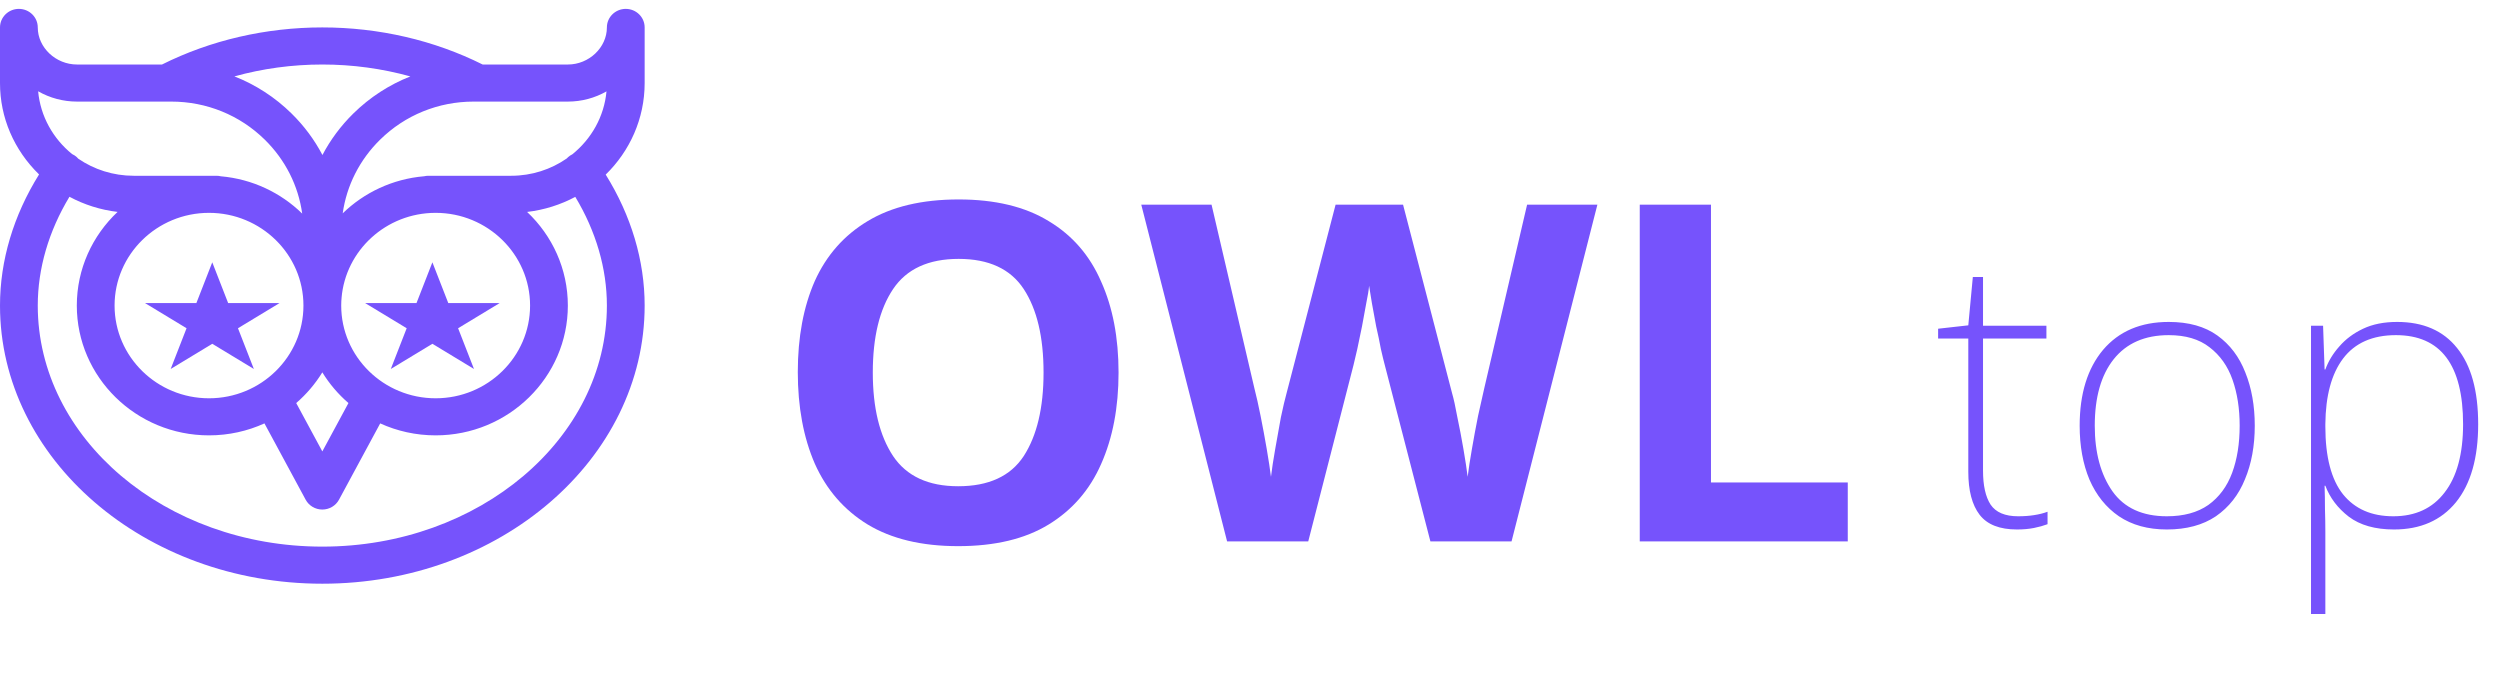
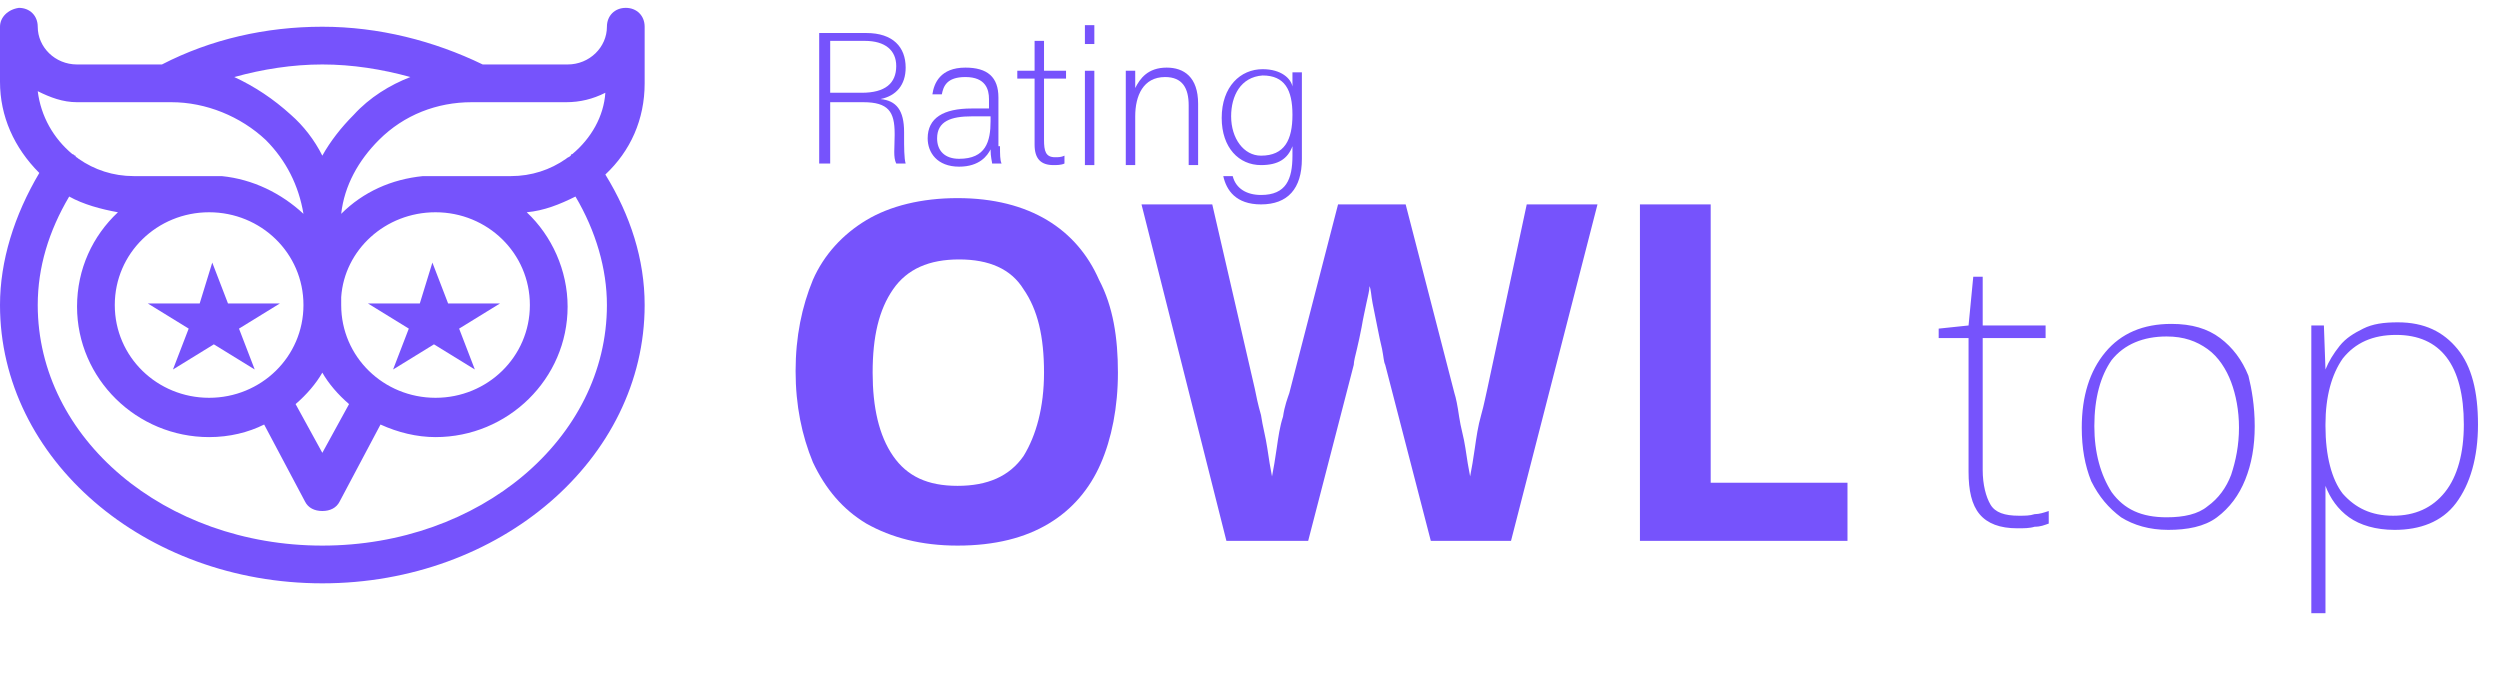
- <svg xmlns="http://www.w3.org/2000/svg" width="159" height="44" viewBox="0 0 159 44" fill="none">
-   <path d="M71.14 23.695C71.14 25.915 70.77 27.855 70.03 29.515C69.31 31.155 68.2 32.435 66.7 33.355C65.2 34.275 63.28 34.735 60.94 34.735C58.62 34.735 56.7 34.275 55.18 33.355C53.68 32.435 52.56 31.145 51.82 29.485C51.1 27.825 50.74 25.885 50.74 23.665C50.74 21.445 51.1 19.515 51.82 17.875C52.56 16.235 53.68 14.965 55.18 14.065C56.7 13.145 58.63 12.685 60.97 12.685C63.29 12.685 65.2 13.145 66.7 14.065C68.2 14.965 69.31 16.245 70.03 17.905C70.77 19.545 71.14 21.475 71.14 23.695ZM55.51 23.695C55.51 25.935 55.94 27.705 56.8 29.005C57.66 30.285 59.04 30.925 60.94 30.925C62.88 30.925 64.27 30.285 65.11 29.005C65.95 27.705 66.37 25.935 66.37 23.695C66.37 21.435 65.95 19.665 65.11 18.385C64.27 17.105 62.89 16.465 60.97 16.465C59.05 16.465 57.66 17.105 56.8 18.385C55.94 19.665 55.51 21.435 55.51 23.695ZM101.594 13.015L96.134 34.435H90.974L88.064 23.185C88.004 22.965 87.924 22.635 87.824 22.195C87.744 21.755 87.644 21.275 87.524 20.755C87.424 20.235 87.334 19.745 87.254 19.285C87.174 18.805 87.114 18.435 87.074 18.175C87.054 18.435 86.994 18.805 86.894 19.285C86.814 19.745 86.724 20.235 86.624 20.755C86.524 21.255 86.424 21.735 86.324 22.195C86.224 22.635 86.144 22.975 86.084 23.215L83.204 34.435H78.044L72.584 13.015H77.054L79.784 24.715C79.904 25.175 80.034 25.755 80.174 26.455C80.314 27.155 80.444 27.855 80.564 28.555C80.684 29.255 80.774 29.845 80.834 30.325C80.894 29.825 80.984 29.235 81.104 28.555C81.224 27.855 81.344 27.185 81.464 26.545C81.604 25.885 81.724 25.375 81.824 25.015L84.944 13.015H89.234L92.354 25.015C92.454 25.355 92.564 25.855 92.684 26.515C92.824 27.175 92.954 27.855 93.074 28.555C93.194 29.255 93.284 29.845 93.344 30.325C93.404 29.825 93.494 29.235 93.614 28.555C93.734 27.855 93.864 27.155 94.004 26.455C94.164 25.755 94.294 25.175 94.394 24.715L97.124 13.015H101.594ZM104.288 34.435V13.015H108.818V30.685H117.518V34.435H104.288Z" fill="#7653FC" />
-   <path d="M128.352 32.835C128.72 32.835 129.056 32.811 129.36 32.763C129.68 32.715 129.968 32.643 130.224 32.547V33.339C129.968 33.435 129.68 33.515 129.36 33.579C129.04 33.643 128.68 33.675 128.28 33.675C127.176 33.675 126.384 33.363 125.904 32.739C125.424 32.115 125.184 31.203 125.184 30.003V21.531H123.264V20.907L125.184 20.691L125.472 17.619H126.12V20.715H130.152V21.531H126.12V29.931C126.12 30.875 126.28 31.595 126.6 32.091C126.936 32.587 127.52 32.835 128.352 32.835ZM143.403 27.075C143.403 28.355 143.195 29.491 142.779 30.483C142.379 31.475 141.763 32.259 140.931 32.835C140.099 33.395 139.059 33.675 137.811 33.675C136.611 33.675 135.595 33.395 134.763 32.835C133.947 32.275 133.323 31.499 132.891 30.507C132.475 29.515 132.267 28.371 132.267 27.075C132.267 25.043 132.763 23.435 133.755 22.251C134.763 21.067 136.155 20.475 137.931 20.475C139.195 20.475 140.227 20.763 141.027 21.339C141.827 21.915 142.419 22.699 142.803 23.691C143.203 24.683 143.403 25.811 143.403 27.075ZM133.227 27.075C133.227 28.787 133.603 30.179 134.355 31.251C135.107 32.307 136.259 32.835 137.811 32.835C138.883 32.835 139.763 32.595 140.451 32.115C141.139 31.619 141.643 30.939 141.963 30.075C142.283 29.211 142.443 28.211 142.443 27.075C142.443 25.987 142.291 25.011 141.987 24.147C141.683 23.283 141.195 22.595 140.523 22.083C139.867 21.571 139.003 21.315 137.931 21.315C136.411 21.315 135.243 21.827 134.427 22.851C133.627 23.859 133.227 25.267 133.227 27.075ZM152.452 20.475C154.116 20.475 155.388 21.027 156.268 22.131C157.164 23.235 157.612 24.851 157.612 26.979C157.612 29.123 157.14 30.779 156.196 31.947C155.252 33.099 153.94 33.675 152.26 33.675C151.06 33.675 150.1 33.403 149.38 32.859C148.676 32.315 148.18 31.659 147.892 30.891H147.844C147.86 31.371 147.868 31.867 147.868 32.379C147.884 32.875 147.892 33.355 147.892 33.819V39.051H146.98V20.715H147.748L147.844 23.499H147.892C148.084 22.971 148.38 22.483 148.78 22.035C149.18 21.571 149.684 21.195 150.292 20.907C150.9 20.619 151.62 20.475 152.452 20.475ZM152.38 21.315C150.892 21.315 149.772 21.811 149.02 22.803C148.284 23.779 147.908 25.171 147.892 26.979V27.123C147.892 29.059 148.268 30.499 149.02 31.443C149.772 32.371 150.836 32.835 152.212 32.835C153.62 32.835 154.708 32.331 155.476 31.323C156.26 30.315 156.652 28.867 156.652 26.979C156.652 23.203 155.228 21.315 152.38 21.315Z" fill="#7653FC" />
-   <path d="M41 1.744C41 1.093 40.462 0.565 39.799 0.565C39.136 0.565 38.598 1.093 38.598 1.744C38.598 3.023 37.461 4.103 36.115 4.103H30.697C27.608 2.559 24.089 1.744 20.5 1.744C16.911 1.744 13.392 2.559 10.303 4.103H4.899C3.546 4.103 2.402 3.023 2.402 1.744C2.402 1.093 1.865 0.565 1.201 0.565C0.538 0.565 0 1.093 0 1.744V5.282C0 7.47 0.882 9.532 2.484 11.094C0.856 13.706 0 16.569 0 19.434C0 29.188 9.196 37.124 20.5 37.124C31.804 37.124 41 29.188 41 19.434C41 16.573 40.146 13.714 38.523 11.105C40.053 9.611 41 7.552 41 5.282V1.744ZM20.5 4.103C22.414 4.103 24.302 4.361 26.099 4.86C24.758 5.388 23.526 6.183 22.474 7.217C21.672 8.005 21.013 8.896 20.507 9.858C20.002 8.896 19.343 8.005 18.541 7.217C17.487 6.181 16.253 5.386 14.909 4.858C16.704 4.36 18.59 4.103 20.5 4.103ZM20.5 23.682C20.949 24.414 21.511 25.072 22.161 25.634L20.5 28.71L18.839 25.634C19.489 25.072 20.051 24.414 20.5 23.682ZM13.293 25.331C9.981 25.331 7.287 22.686 7.287 19.434C7.287 16.183 9.981 13.537 13.293 13.537C16.605 13.537 19.299 16.183 19.299 19.434C19.299 22.686 16.605 25.331 13.293 25.331ZM21.701 19.434C21.701 19.34 21.704 19.247 21.708 19.154C21.717 19.098 21.723 19.041 21.722 18.982V18.96C21.97 15.929 24.558 13.537 27.707 13.537C31.019 13.537 33.713 16.183 33.713 19.434C33.713 22.686 31.019 25.331 27.707 25.331C24.395 25.331 21.701 22.686 21.701 19.434ZM2.426 5.806C3.173 6.233 4.021 6.461 4.899 6.461H10.579H10.585H10.891C13.139 6.461 15.252 7.322 16.841 8.884C18.151 10.172 18.974 11.811 19.22 13.585C17.866 12.262 16.057 11.388 14.046 11.212C13.956 11.191 13.863 11.179 13.766 11.179H8.503C7.191 11.179 5.975 10.775 4.978 10.092C4.914 10.019 4.841 9.952 4.757 9.894C4.701 9.856 4.642 9.824 4.582 9.796C3.38 8.82 2.572 7.403 2.426 5.806ZM38.598 19.434C38.598 27.888 30.479 34.765 20.5 34.765C10.521 34.765 2.402 27.888 2.402 19.434C2.402 17.075 3.096 14.703 4.417 12.514C5.363 13.023 6.398 13.35 7.478 13.477C5.881 14.981 4.885 17.095 4.885 19.434C4.885 23.986 8.657 27.689 13.293 27.689C14.551 27.689 15.746 27.416 16.819 26.928L19.439 31.78C19.647 32.166 20.055 32.407 20.5 32.407C20.945 32.407 21.353 32.166 21.561 31.78L24.181 26.928C25.254 27.416 26.449 27.689 27.707 27.689C32.343 27.689 36.115 23.986 36.115 19.434C36.115 17.096 35.12 14.982 33.524 13.479C34.623 13.351 35.658 13.018 36.588 12.521C37.906 14.709 38.598 17.078 38.598 19.434ZM36.399 9.815C36.347 9.841 36.297 9.868 36.249 9.901C36.171 9.954 36.103 10.015 36.042 10.081C35.046 10.771 33.827 11.179 32.512 11.179H27.248C27.155 11.179 27.064 11.19 26.976 11.21C24.965 11.381 23.154 12.25 21.796 13.569C22.045 11.801 22.867 10.168 24.174 8.884C25.762 7.322 27.876 6.461 30.124 6.461H30.396C30.398 6.461 30.401 6.462 30.404 6.462C30.406 6.462 30.408 6.461 30.411 6.461H36.115C36.989 6.461 37.831 6.235 38.573 5.812C38.425 7.418 37.61 8.839 36.399 9.815Z" fill="#7653FC" />
-   <path d="M13.5 16.683L14.51 19.274H17.78L15.135 20.876L16.145 23.467L13.5 21.865L10.855 23.467L11.865 20.876L9.22 19.274H12.49L13.5 16.683Z" fill="#7653FC" />
-   <path d="M27.5 16.683L28.51 19.274H31.78L29.135 20.876L30.145 23.467L27.5 21.865L24.855 23.467L25.865 20.876L23.22 19.274H26.49L27.5 16.683Z" fill="#7653FC" />
+ <svg xmlns="http://www.w3.org/2000/svg" version="1.1" id="Слой_1" x="0px" y="0px" viewBox="0 0 159 44" style="enable-background:new 0 0 159 44;" xml:space="preserve">
+   <style type="text/css">
+ 	.st0{fill:#7653FC;}
+ </style>
+   <path class="st0" d="M71.1,23.7c0,2.2-0.4,4.2-1.1,5.8c-0.7,1.6-1.8,2.9-3.3,3.8c-1.5,0.9-3.4,1.4-5.8,1.4c-2.3,0-4.2-0.5-5.8-1.4  c-1.5-0.9-2.6-2.2-3.4-3.9c-0.7-1.7-1.1-3.6-1.1-5.8s0.4-4.1,1.1-5.8c0.7-1.6,1.9-2.9,3.4-3.8c1.5-0.9,3.5-1.4,5.8-1.4  c2.3,0,4.2,0.5,5.7,1.4c1.5,0.9,2.6,2.2,3.3,3.8C70.8,19.5,71.1,21.5,71.1,23.7z M55.5,23.7c0,2.2,0.4,4,1.3,5.3  c0.9,1.3,2.2,1.9,4.1,1.9c1.9,0,3.3-0.6,4.2-1.9c0.8-1.3,1.3-3.1,1.3-5.3c0-2.3-0.4-4-1.3-5.3c-0.8-1.3-2.2-1.9-4.1-1.9  c-1.9,0-3.3,0.6-4.2,1.9C55.9,19.7,55.5,21.4,55.5,23.7z M101.6,13l-5.5,21.4H91l-2.9-11.2c-0.1-0.2-0.1-0.5-0.2-1  c-0.1-0.4-0.2-0.9-0.3-1.4c-0.1-0.5-0.2-1-0.3-1.5c-0.1-0.5-0.1-0.9-0.2-1.1c0,0.3-0.1,0.6-0.2,1.1c-0.1,0.5-0.2,0.9-0.3,1.5  c-0.1,0.5-0.2,1-0.3,1.4c-0.1,0.4-0.2,0.8-0.2,1l-2.9,11.2H78L72.6,13h4.5l2.7,11.7c0.1,0.5,0.2,1,0.4,1.7c0.1,0.7,0.3,1.4,0.4,2.1  c0.1,0.7,0.2,1.3,0.3,1.8c0.1-0.5,0.2-1.1,0.3-1.8c0.1-0.7,0.2-1.4,0.4-2c0.1-0.7,0.3-1.2,0.4-1.5l3.1-12h4.3l3.1,12  c0.1,0.3,0.2,0.8,0.3,1.5c0.1,0.7,0.3,1.3,0.4,2c0.1,0.7,0.2,1.3,0.3,1.8c0.1-0.5,0.2-1.1,0.3-1.8c0.1-0.7,0.2-1.4,0.4-2.1  c0.2-0.7,0.3-1.3,0.4-1.7L97.1,13H101.6z M104.3,34.4V13h4.5v17.7h8.7v3.7H104.3z" />
+   <path class="st0" d="M128.4,32.8c0.4,0,0.7,0,1-0.1c0.3,0,0.6-0.1,0.9-0.2v0.8c-0.3,0.1-0.5,0.2-0.9,0.2c-0.3,0.1-0.7,0.1-1.1,0.1  c-1.1,0-1.9-0.3-2.4-0.9c-0.5-0.6-0.7-1.5-0.7-2.7v-8.5h-1.9v-0.6l1.9-0.2l0.3-3.1h0.6v3.1h4v0.8h-4v8.4c0,0.9,0.2,1.7,0.5,2.2  C126.9,32.6,127.5,32.8,128.4,32.8z M143.4,27.1c0,1.3-0.2,2.4-0.6,3.4c-0.4,1-1,1.8-1.8,2.4c-0.8,0.6-1.9,0.8-3.1,0.8  c-1.2,0-2.2-0.3-3-0.8c-0.8-0.6-1.4-1.3-1.9-2.3c-0.4-1-0.6-2.1-0.6-3.4c0-2,0.5-3.6,1.5-4.8c1-1.2,2.4-1.8,4.2-1.8  c1.3,0,2.3,0.3,3.1,0.9c0.8,0.6,1.4,1.4,1.8,2.4C143.2,24.7,143.4,25.8,143.4,27.1z M133.2,27.1c0,1.7,0.4,3.1,1.1,4.2  c0.8,1.1,1.9,1.6,3.5,1.6c1.1,0,2-0.2,2.6-0.7c0.7-0.5,1.2-1.2,1.5-2c0.3-0.9,0.5-1.9,0.5-3c0-1.1-0.2-2.1-0.5-2.9s-0.8-1.6-1.5-2.1  c-0.7-0.5-1.5-0.8-2.6-0.8c-1.5,0-2.7,0.5-3.5,1.5C133.6,23.9,133.2,25.3,133.2,27.1z M152.5,20.5c1.7,0,2.9,0.6,3.8,1.7  c0.9,1.1,1.3,2.7,1.3,4.8c0,2.1-0.5,3.8-1.4,5c-0.9,1.2-2.3,1.7-3.9,1.7c-1.2,0-2.2-0.3-2.9-0.8c-0.7-0.5-1.2-1.2-1.5-2h0  c0,0.5,0,1,0,1.5c0,0.5,0,1,0,1.4v5.2H147V20.7h0.8l0.1,2.8h0c0.2-0.5,0.5-1,0.9-1.5c0.4-0.5,0.9-0.8,1.5-1.1  C150.9,20.6,151.6,20.5,152.5,20.5z M152.4,21.3c-1.5,0-2.6,0.5-3.4,1.5c-0.7,1-1.1,2.4-1.1,4.2v0.1c0,1.9,0.4,3.4,1.1,4.3  c0.8,0.9,1.8,1.4,3.2,1.4c1.4,0,2.5-0.5,3.3-1.5c0.8-1,1.2-2.5,1.2-4.3C156.7,23.2,155.2,21.3,152.4,21.3z" />
+   <path class="st0" d="M41,1.7c0-0.7-0.5-1.2-1.2-1.2c-0.7,0-1.2,0.5-1.2,1.2c0,1.3-1.1,2.4-2.5,2.4h-5.4c-3.1-1.5-6.6-2.4-10.2-2.4  s-7.1,0.8-10.2,2.4H4.9C3.5,4.1,2.4,3,2.4,1.7c0-0.7-0.5-1.2-1.2-1.2C0.5,0.6,0,1.1,0,1.7v3.5c0,2.2,0.9,4.2,2.5,5.8  C0.9,13.7,0,16.6,0,19.4c0,9.8,9.2,17.7,20.5,17.7c11.3,0,20.5-7.9,20.5-17.7c0-2.9-0.9-5.7-2.5-8.3C40.1,9.6,41,7.6,41,5.3V1.7z   M20.5,4.1c1.9,0,3.8,0.3,5.6,0.8c-1.3,0.5-2.6,1.3-3.6,2.4c-0.8,0.8-1.5,1.7-2,2.6c-0.5-1-1.2-1.9-2-2.6c-1.1-1-2.3-1.8-3.6-2.4  C16.7,4.4,18.6,4.1,20.5,4.1z M20.5,23.7c0.4,0.7,1,1.4,1.7,2l-1.7,3.1l-1.7-3.1C19.5,25.1,20.1,24.4,20.5,23.7z M13.3,25.3  c-3.3,0-6-2.6-6-5.9s2.7-5.9,6-5.9c3.3,0,6,2.6,6,5.9S16.6,25.3,13.3,25.3z M21.7,19.4c0-0.1,0-0.2,0-0.3c0-0.1,0-0.1,0-0.2v0  c0.2-3,2.8-5.4,6-5.4c3.3,0,6,2.6,6,5.9s-2.7,5.9-6,5.9C24.4,25.3,21.7,22.7,21.7,19.4z M2.4,5.8C3.2,6.2,4,6.5,4.9,6.5h5.7h0h0.3  c2.2,0,4.4,0.9,6,2.4c1.3,1.3,2.1,2.9,2.4,4.7c-1.4-1.3-3.2-2.2-5.2-2.4c-0.1,0-0.2,0-0.3,0H8.5c-1.3,0-2.5-0.4-3.5-1.1  C4.9,10,4.8,10,4.8,9.9c-0.1,0-0.1-0.1-0.2-0.1C3.4,8.8,2.6,7.4,2.4,5.8z M38.6,19.4c0,8.5-8.1,15.3-18.1,15.3S2.4,27.9,2.4,19.4  c0-2.4,0.7-4.7,2-6.9c0.9,0.5,2,0.8,3.1,1c-1.6,1.5-2.6,3.6-2.6,6c0,4.6,3.8,8.3,8.4,8.3c1.3,0,2.5-0.3,3.5-0.8l2.6,4.9  c0.2,0.4,0.6,0.6,1.1,0.6s0.9-0.2,1.1-0.6l2.6-4.9c1.1,0.5,2.3,0.8,3.5,0.8c4.6,0,8.4-3.7,8.4-8.3c0-2.3-1-4.5-2.6-6  c1.1-0.1,2.1-0.5,3.1-1C37.9,14.7,38.6,17.1,38.6,19.4z M36.4,9.8c-0.1,0-0.1,0.1-0.1,0.1C36.2,10,36.1,10,36,10.1  c-1,0.7-2.2,1.1-3.5,1.1h-5.3c-0.1,0-0.2,0-0.3,0c-2,0.2-3.8,1-5.2,2.4c0.2-1.8,1.1-3.4,2.4-4.7c1.6-1.6,3.7-2.4,5.9-2.4h0.3  c0,0,0,0,0,0c0,0,0,0,0,0h5.7c0.9,0,1.7-0.2,2.5-0.6C38.4,7.4,37.6,8.8,36.4,9.8z" />
+   <path class="st0" d="M13.5,16.7l1,2.6h3.3l-2.6,1.6l1,2.6l-2.6-1.6l-2.6,1.6l1-2.6l-2.6-1.6h3.3L13.5,16.7z" />
+   <path class="st0" d="M27.5,16.7l1,2.6h3.3l-2.6,1.6l1,2.6l-2.6-1.6l-2.6,1.6l1-2.6l-2.6-1.6h3.3L27.5,16.7z" />
+   <g>
+     <g>
+       <path class="st0" d="M52.8,6.5v3.9h-0.7V2.1h3c1.7,0,2.5,0.9,2.5,2.2c0,1.1-0.6,1.8-1.6,2C57,6.4,57.5,7,57.5,8.4v0.3    c0,0.6,0,1.4,0.1,1.7H57c-0.2-0.4-0.1-1-0.1-1.8V8.5c0-1.4-0.4-2-2-2H52.8z M52.8,5.9h2c1.5,0,2.2-0.6,2.2-1.7c0-1-0.7-1.6-2-1.6    h-2.2V5.9z" />
+       <path class="st0" d="M63.6,9.3c0,0.5,0,0.9,0.1,1.1h-0.6c0-0.1-0.1-0.4-0.1-0.9c-0.2,0.4-0.7,1.1-2,1.1c-1.4,0-2-0.9-2-1.8    c0-1.3,1-1.9,2.8-1.9c0.5,0,0.9,0,1.1,0V6.3c0-0.6-0.2-1.4-1.5-1.4c-1.2,0-1.4,0.6-1.5,1.1h-0.6c0.1-0.7,0.5-1.7,2.1-1.7    c1.4,0,2.1,0.6,2.1,1.9V9.3z M63,7.4c-0.2,0-0.8,0-1.2,0c-1.3,0-2.2,0.3-2.2,1.4c0,0.8,0.5,1.3,1.4,1.3c1.7,0,2-1.1,2-2.4V7.4z" />
+       <path class="st0" d="M64.7,4.5h1.1V2.6h0.6v1.9h1.4V5h-1.4v3.9c0,0.7,0.1,1.1,0.7,1.1c0.2,0,0.4,0,0.6-0.1v0.5    c-0.2,0.1-0.5,0.1-0.7,0.1c-0.8,0-1.2-0.4-1.2-1.3V5h-1.1V4.5z" />
+       <path class="st0" d="M69,1.6h0.6v1.2H69V1.6z M69,4.5h0.6v6H69V4.5z" />
+       <path class="st0" d="M71.6,6c0-0.5,0-1,0-1.5h0.6c0,0.2,0,1,0,1.1c0.3-0.6,0.8-1.3,2-1.3c1.1,0,2,0.6,2,2.3v3.9h-0.6V6.7    c0-1.1-0.4-1.8-1.5-1.8c-1.4,0-1.9,1.2-1.9,2.5v3.1h-0.6V6z" />
+       <path class="st0" d="M82.8,10.1c0,1.9-0.9,2.9-2.6,2.9c-1.6,0-2.2-0.9-2.4-1.8h0.6c0.2,0.8,0.9,1.2,1.8,1.2c1.6,0,2-1,2-2.5V9.3    c-0.3,0.8-0.9,1.2-2,1.2c-1.4,0-2.5-1.1-2.5-3c0-2,1.2-3.1,2.6-3.1c1.2,0,1.8,0.6,1.9,1.1c0-0.3,0-0.8,0-0.9h0.6    c0,0.2,0,1.2,0,1.7V10.1z M78.3,7.4c0,1.4,0.8,2.5,1.9,2.5c1.5,0,2-1,2-2.6c0-1.6-0.5-2.5-1.9-2.5C78.9,4.9,78.3,6.1,78.3,7.4z" />
+     </g>
+   </g>
</svg>
